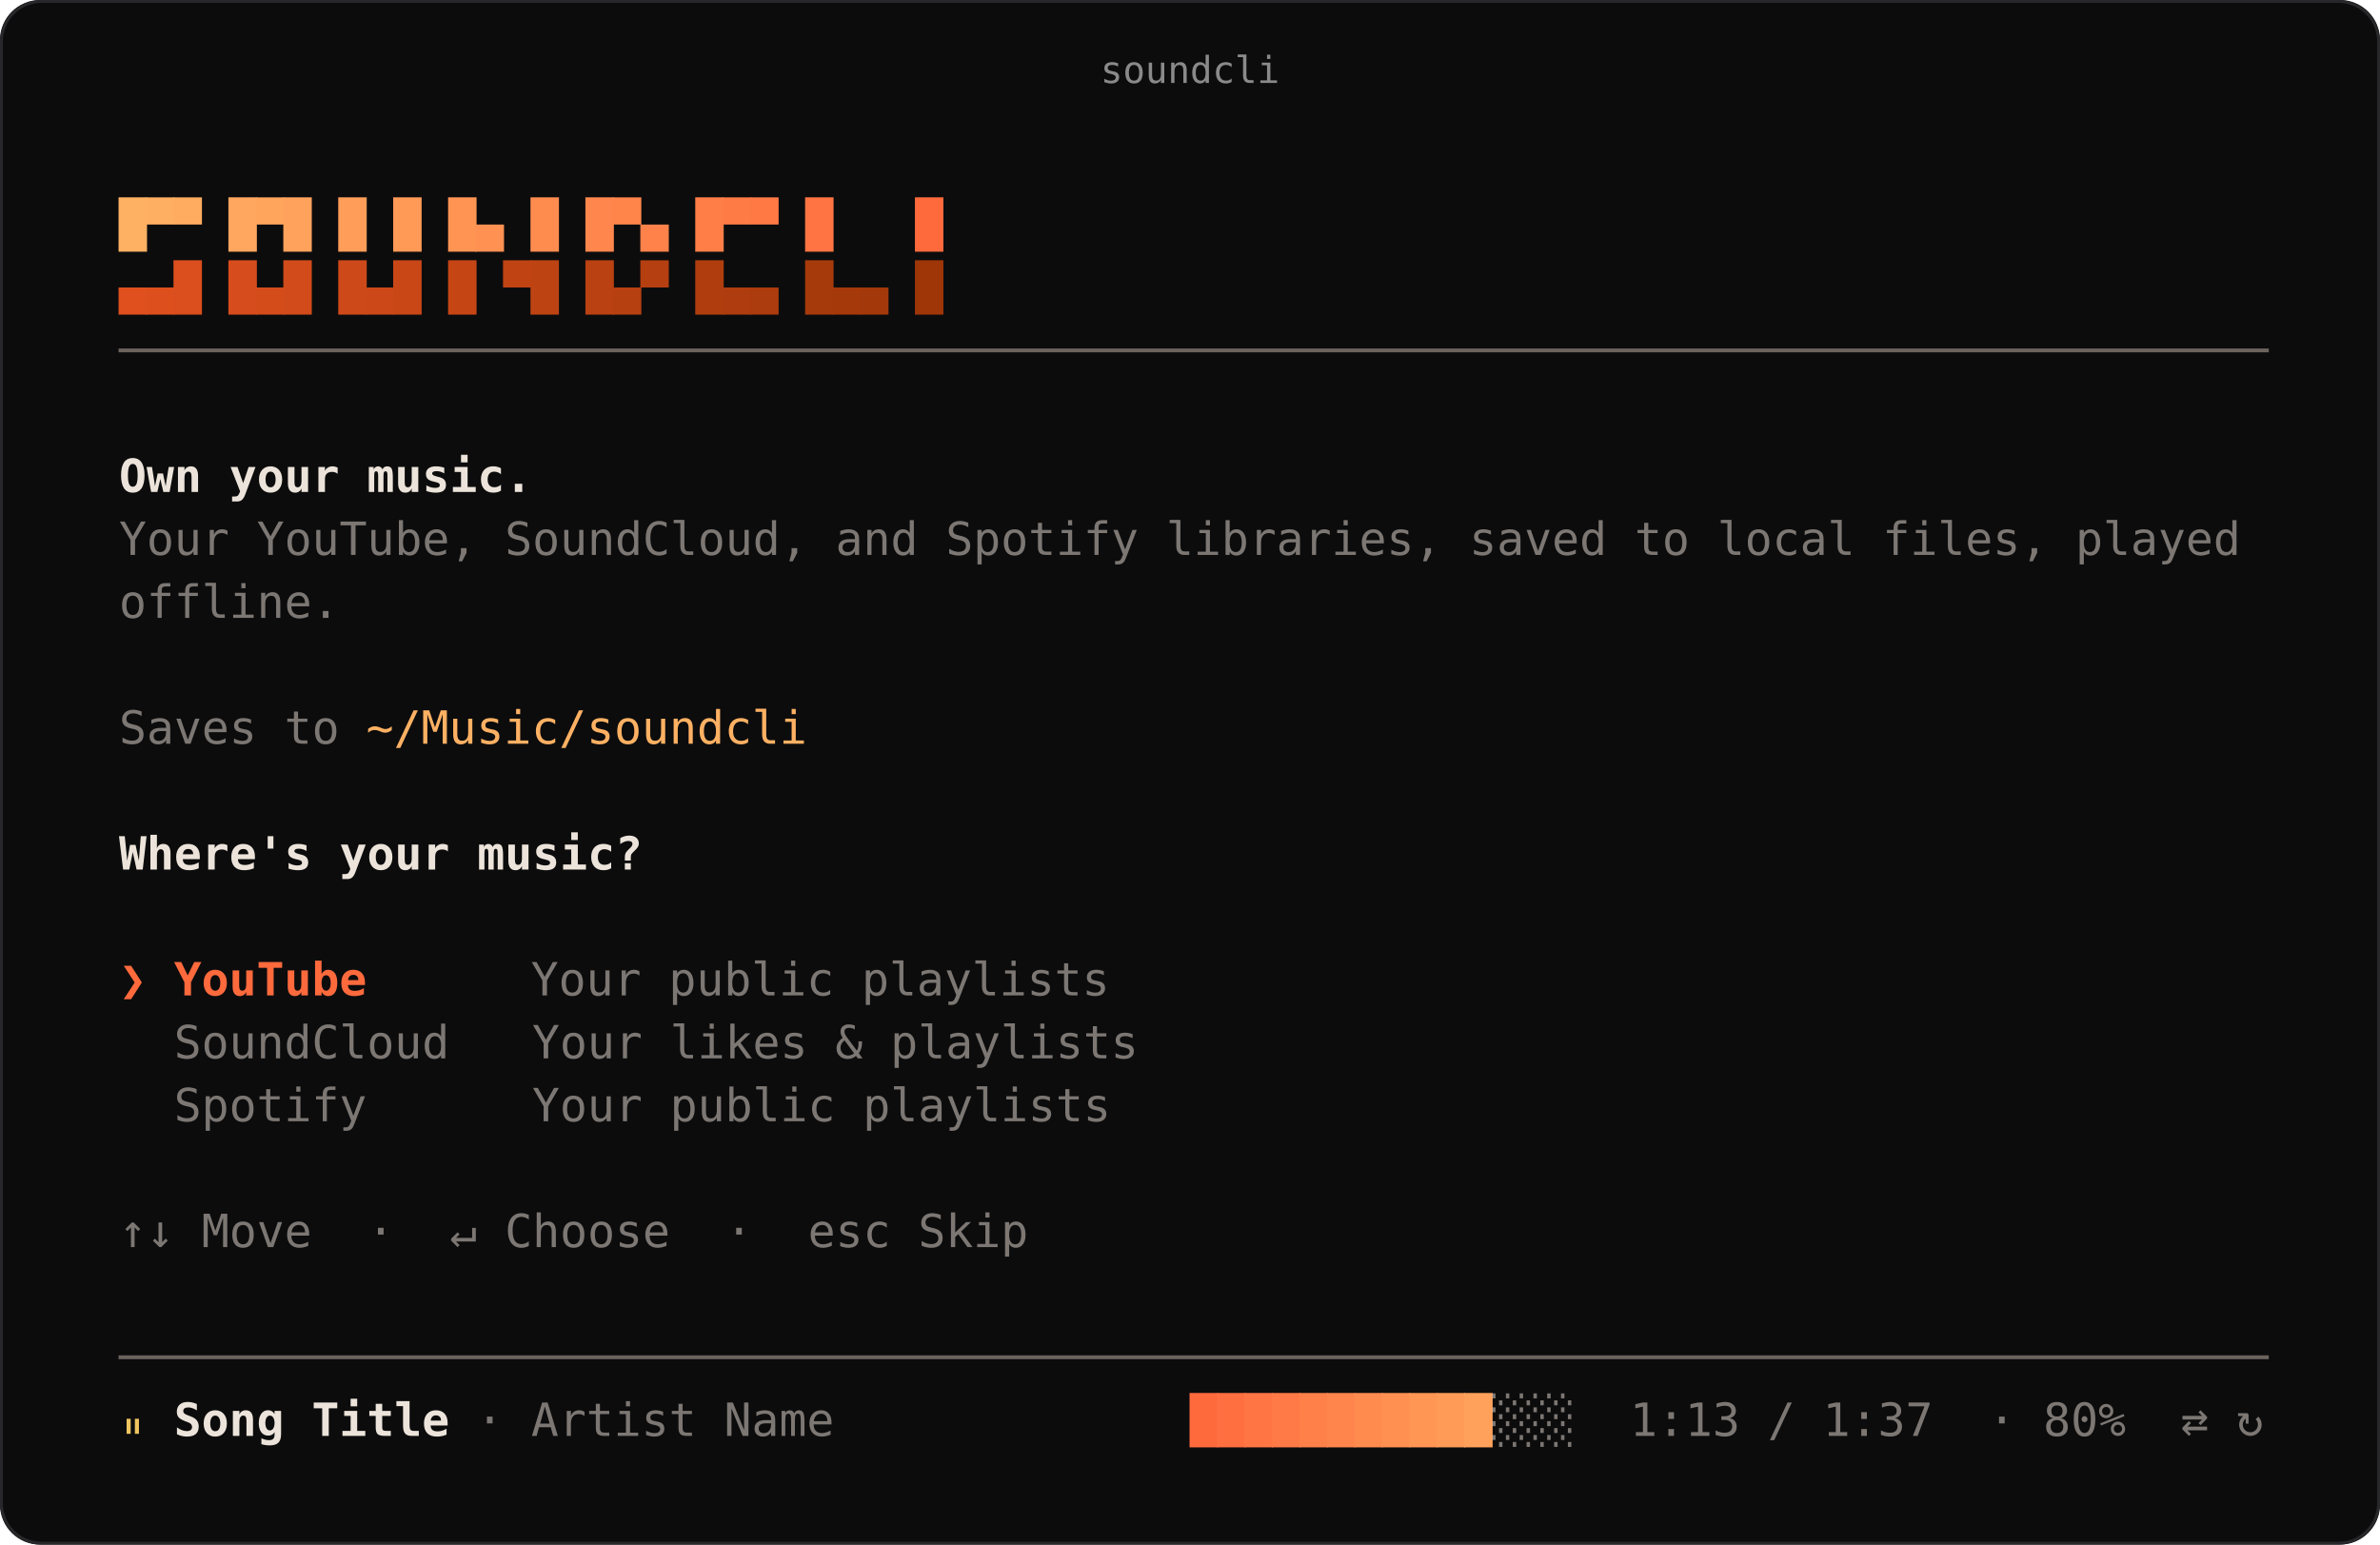
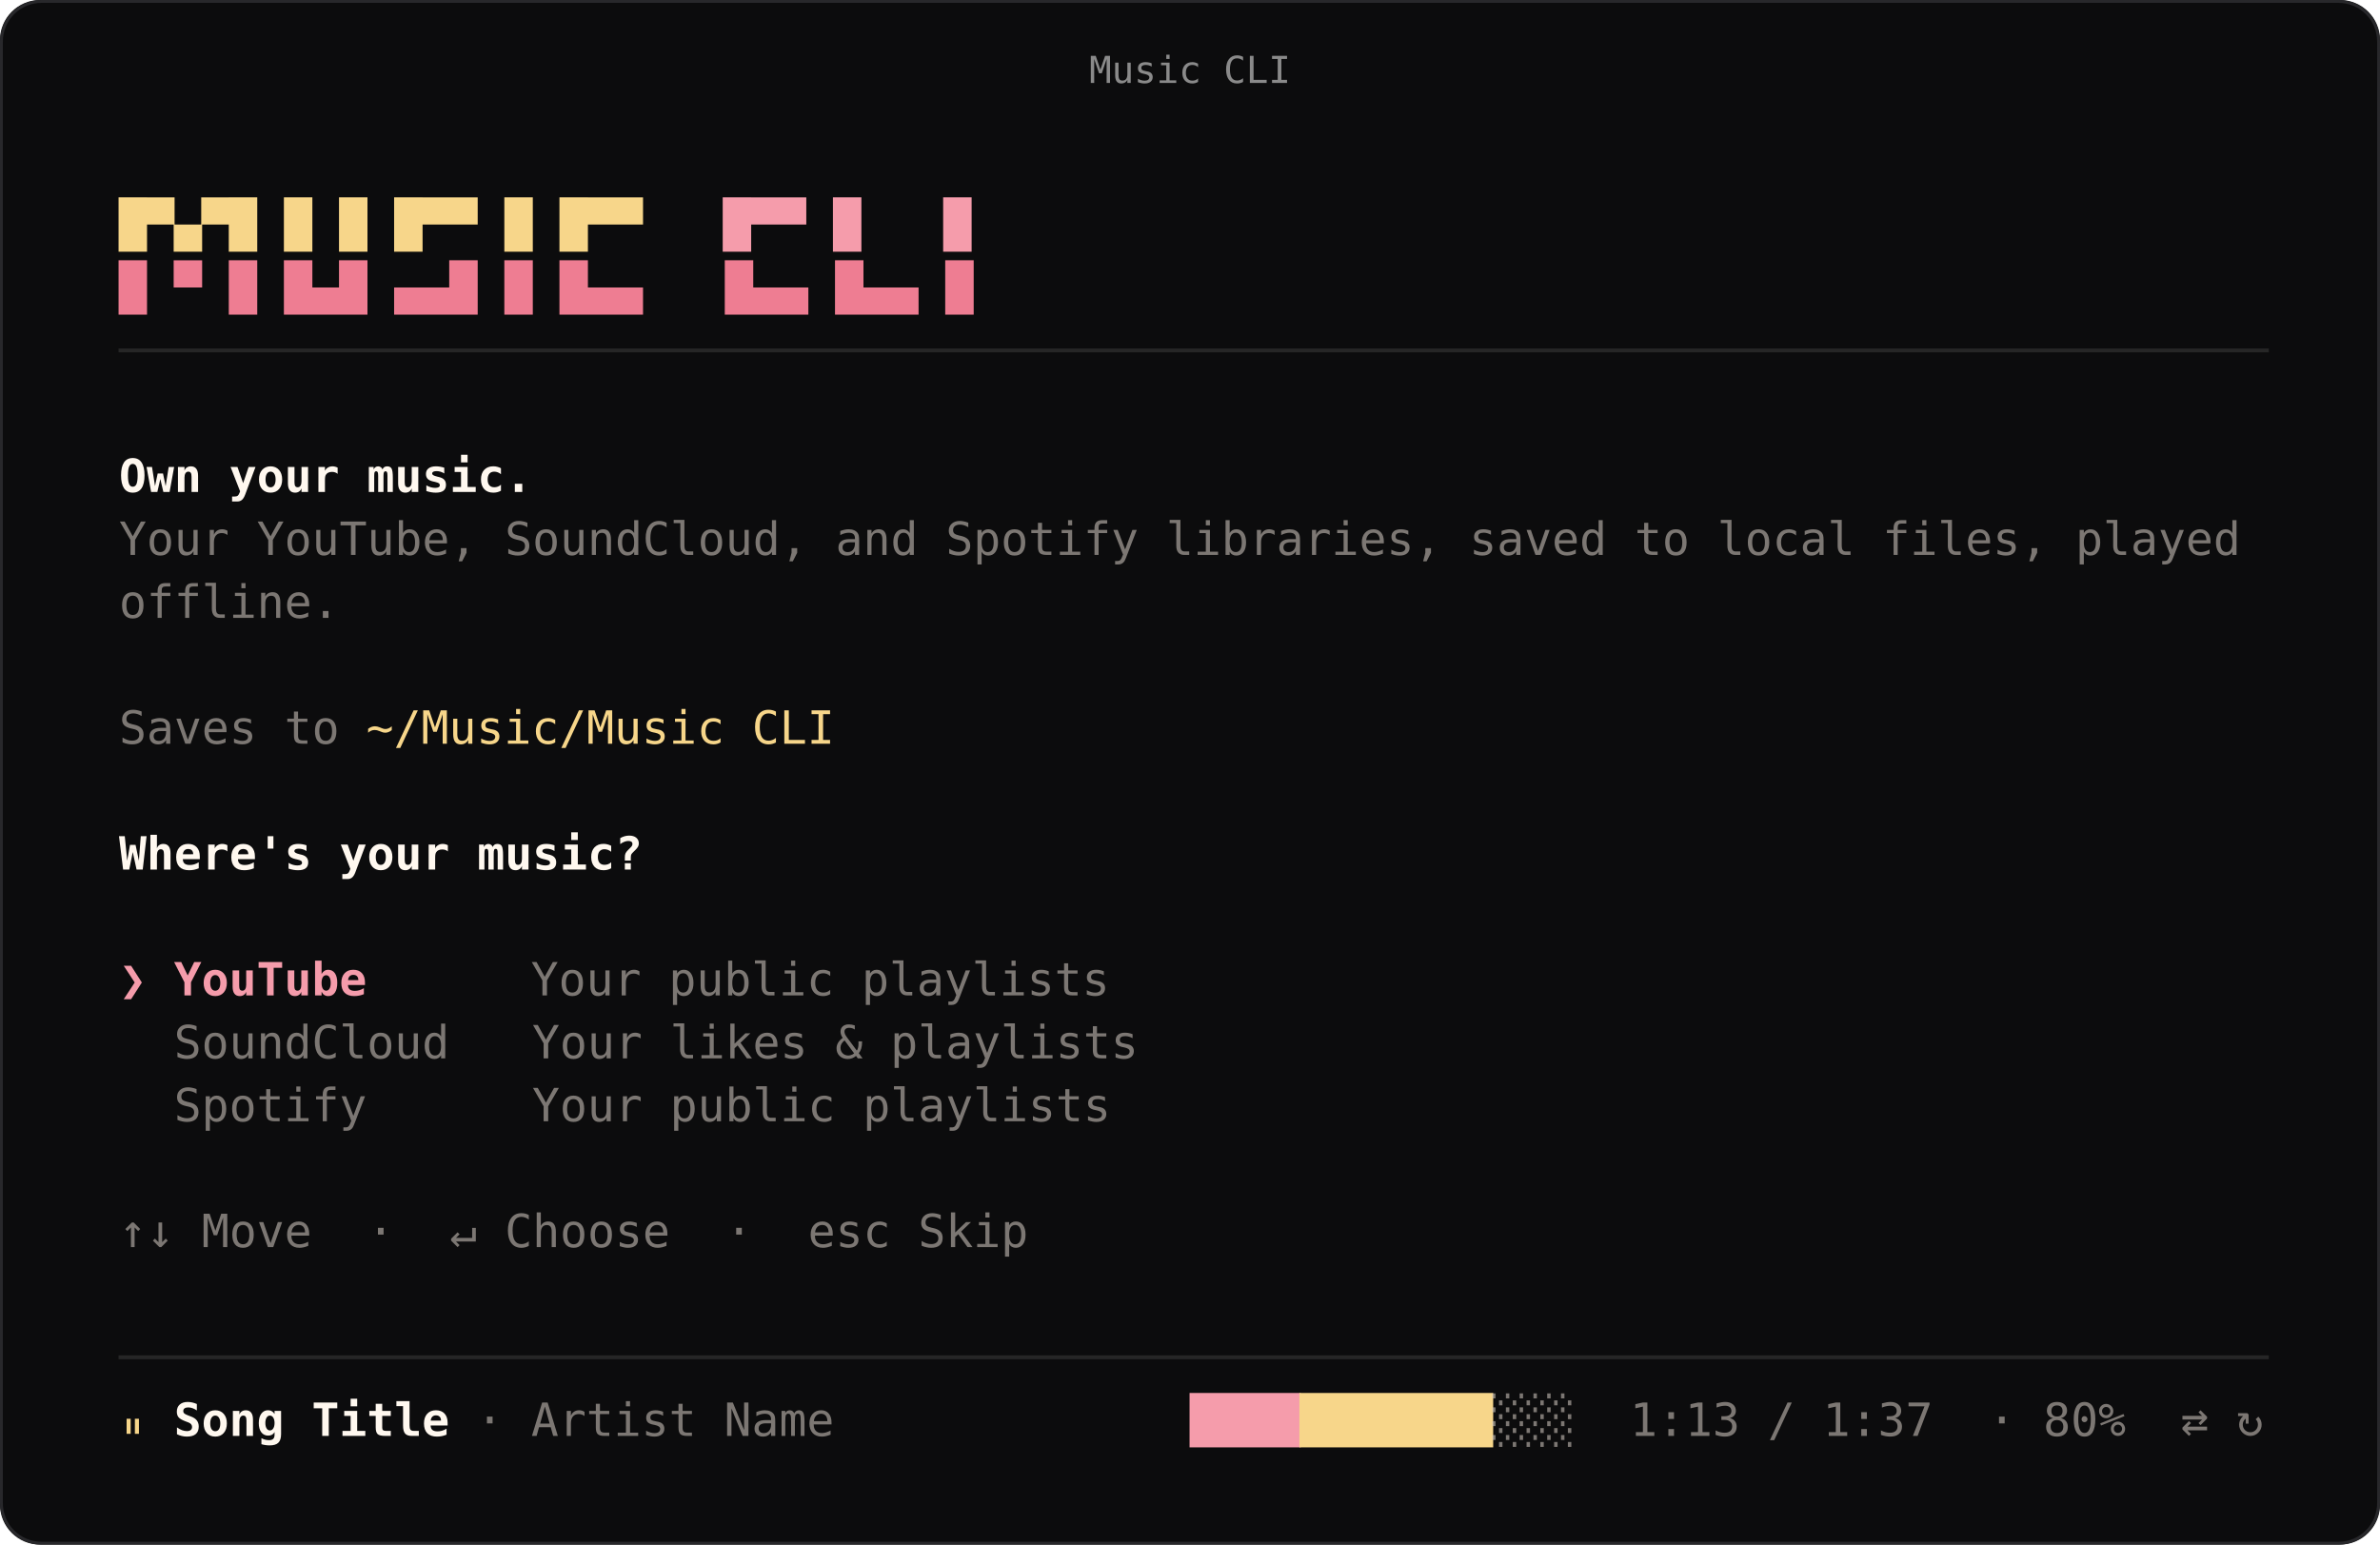
<svg xmlns="http://www.w3.org/2000/svg" width="832" height="540" viewBox="0 0 832 540" style="max-width: 832px; width: 100%; height: auto;" role="img">
  <rect width="100%" height="100%" rx="14" fill="#0c0c0d" />
  <rect x="0.5" y="0.5" width="831" height="539" rx="14" fill="none" stroke="#28282b" stroke-width="1" />
-   <text x="416" y="29" text-anchor="middle" font-family="ui-monospace, &quot;Cascadia Mono&quot;, &quot;SF Mono&quot;, Menlo, Consolas, &quot;DejaVu Sans Mono&quot;, monospace" font-size="13" fill="#8a8a8a">soundcli</text>
+   <text x="416" y="29" text-anchor="middle" font-family="ui-monospace, &quot;Cascadia Mono&quot;, &quot;SF Mono&quot;, Menlo, Consolas, &quot;DejaVu Sans Mono&quot;, monospace" font-size="13" fill="#8a8a8a">Music CLI</text>
  <g font-family="ui-monospace, &quot;Cascadia Mono&quot;, &quot;SF Mono&quot;, Menlo, Consolas, &quot;DejaVu Sans Mono&quot;, monospace" font-size="16" fill="#d8d0c6">
-     <text x="41.6" y="84" textLength="9.6" lengthAdjust="spacingAndGlyphs" xml:space="preserve" fill="#ffb163" font-weight="600">█</text>
-     <text x="51.2" y="84" textLength="9.6" lengthAdjust="spacingAndGlyphs" xml:space="preserve" fill="#ffaf62" font-weight="600">▀</text>
-     <text x="60.8" y="84" textLength="9.6" lengthAdjust="spacingAndGlyphs" xml:space="preserve" fill="#ffac60" font-weight="600">▀</text>
-     <text x="80" y="84" textLength="9.6" lengthAdjust="spacingAndGlyphs" xml:space="preserve" fill="#ffa75e" font-weight="600">█</text>
-     <text x="89.6" y="84" textLength="9.6" lengthAdjust="spacingAndGlyphs" xml:space="preserve" fill="#ffa55c" font-weight="600">▀</text>
-     <text x="99.2" y="84" textLength="9.6" lengthAdjust="spacingAndGlyphs" xml:space="preserve" fill="#ffa25b" font-weight="600">█</text>
-     <text x="118.4" y="84" textLength="9.6" lengthAdjust="spacingAndGlyphs" xml:space="preserve" fill="#ff9d59" font-weight="600">█</text>
-     <text x="137.6" y="84" textLength="9.6" lengthAdjust="spacingAndGlyphs" xml:space="preserve" fill="#ff9956" font-weight="600">█</text>
-     <text x="156.8" y="84" textLength="9.6" lengthAdjust="spacingAndGlyphs" xml:space="preserve" fill="#ff9453" font-weight="600">█</text>
-     <text x="166.4" y="84" textLength="9.6" lengthAdjust="spacingAndGlyphs" xml:space="preserve" fill="#ff9152" font-weight="600">▄</text>
-     <text x="185.6" y="84" textLength="9.6" lengthAdjust="spacingAndGlyphs" xml:space="preserve" fill="#ff8c4f" font-weight="600">█</text>
-     <text x="204.8" y="84" textLength="9.6" lengthAdjust="spacingAndGlyphs" xml:space="preserve" fill="#ff874d" font-weight="600">█</text>
-     <text x="214.4" y="84" textLength="9.6" lengthAdjust="spacingAndGlyphs" xml:space="preserve" fill="#ff854b" font-weight="600">▀</text>
-     <text x="224" y="84" textLength="9.6" lengthAdjust="spacingAndGlyphs" xml:space="preserve" fill="#ff824a" font-weight="600">▄</text>
-     <text x="243.2" y="84" textLength="9.6" lengthAdjust="spacingAndGlyphs" xml:space="preserve" fill="#ff7e47" font-weight="600">█</text>
-     <text x="252.8" y="84" textLength="9.6" lengthAdjust="spacingAndGlyphs" xml:space="preserve" fill="#ff7b46" font-weight="600">▀</text>
-     <text x="262.4" y="84" textLength="9.6" lengthAdjust="spacingAndGlyphs" xml:space="preserve" fill="#ff7945" font-weight="600">▀</text>
-     <text x="281.6" y="84" textLength="9.6" lengthAdjust="spacingAndGlyphs" xml:space="preserve" fill="#ff7442" font-weight="600">█</text>
-     <text x="320" y="84" textLength="9.6" lengthAdjust="spacingAndGlyphs" xml:space="preserve" fill="#ff6a3d" font-weight="600">█</text>
-     <text x="41.6" y="106" textLength="9.6" lengthAdjust="spacingAndGlyphs" xml:space="preserve" fill="#e0501f" font-weight="600">▄</text>
-     <text x="51.2" y="106" textLength="9.6" lengthAdjust="spacingAndGlyphs" xml:space="preserve" fill="#de4f1e" font-weight="600">▄</text>
-     <text x="60.8" y="106" textLength="9.6" lengthAdjust="spacingAndGlyphs" xml:space="preserve" fill="#db4e1d" font-weight="600">█</text>
-     <text x="80" y="106" textLength="9.6" lengthAdjust="spacingAndGlyphs" xml:space="preserve" fill="#d74c1c" font-weight="600">█</text>
-     <text x="89.6" y="106" textLength="9.6" lengthAdjust="spacingAndGlyphs" xml:space="preserve" fill="#d54c1b" font-weight="600">▄</text>
-     <text x="99.2" y="106" textLength="9.6" lengthAdjust="spacingAndGlyphs" xml:space="preserve" fill="#d24b1a" font-weight="600">█</text>
-     <text x="118.4" y="106" textLength="9.6" lengthAdjust="spacingAndGlyphs" xml:space="preserve" fill="#ce4919" font-weight="600">█</text>
-     <text x="128" y="106" textLength="9.6" lengthAdjust="spacingAndGlyphs" xml:space="preserve" fill="#cc4818" font-weight="600">▄</text>
-     <text x="137.6" y="106" textLength="9.6" lengthAdjust="spacingAndGlyphs" xml:space="preserve" fill="#c94717" font-weight="600">█</text>
-     <text x="156.8" y="106" textLength="9.6" lengthAdjust="spacingAndGlyphs" xml:space="preserve" fill="#c54515" font-weight="600">█</text>
-     <text x="176" y="106" textLength="9.6" lengthAdjust="spacingAndGlyphs" xml:space="preserve" fill="#c04314" font-weight="600">▀</text>
-     <text x="185.6" y="106" textLength="9.6" lengthAdjust="spacingAndGlyphs" xml:space="preserve" fill="#be4313" font-weight="600">█</text>
-     <text x="204.8" y="106" textLength="9.6" lengthAdjust="spacingAndGlyphs" xml:space="preserve" fill="#b94112" font-weight="600">█</text>
-     <text x="214.4" y="106" textLength="9.6" lengthAdjust="spacingAndGlyphs" xml:space="preserve" fill="#b74011" font-weight="600">▄</text>
-     <text x="224" y="106" textLength="9.6" lengthAdjust="spacingAndGlyphs" xml:space="preserve" fill="#b53f10" font-weight="600">▀</text>
-     <text x="243.2" y="106" textLength="9.6" lengthAdjust="spacingAndGlyphs" xml:space="preserve" fill="#b03d0e" font-weight="600">█</text>
-     <text x="252.8" y="106" textLength="9.6" lengthAdjust="spacingAndGlyphs" xml:space="preserve" fill="#ae3c0e" font-weight="600">▄</text>
-     <text x="262.4" y="106" textLength="9.6" lengthAdjust="spacingAndGlyphs" xml:space="preserve" fill="#ac3b0d" font-weight="600">▄</text>
-     <text x="281.6" y="106" textLength="9.6" lengthAdjust="spacingAndGlyphs" xml:space="preserve" fill="#a73a0b" font-weight="600">█</text>
-     <text x="291.2" y="106" textLength="9.6" lengthAdjust="spacingAndGlyphs" xml:space="preserve" fill="#a5390a" font-weight="600">▄</text>
-     <text x="300.8" y="106" textLength="9.6" lengthAdjust="spacingAndGlyphs" xml:space="preserve" fill="#a3380a" font-weight="600">▄</text>
-     <text x="320" y="106" textLength="9.6" lengthAdjust="spacingAndGlyphs" xml:space="preserve" fill="#9e3608" font-weight="600">█</text>
-     <text x="41.6" y="128" textLength="748.8" lengthAdjust="spacingAndGlyphs" xml:space="preserve" fill="#6b635d">──────────────────────────────────────────────────────────────────────────────</text>
-     <text x="41.6" y="172" textLength="144" lengthAdjust="spacingAndGlyphs" xml:space="preserve" fill="#ece4da" font-weight="600">Own your music.</text>
+     <text x="41.6" y="84" textLength="182.4" lengthAdjust="spacingAndGlyphs" xml:space="preserve" fill="#f7d68a" font-weight="600">█▀▄▀█ █ █ █▀▀ █ █▀▀</text>
+     <text x="252.8" y="84" textLength="86.4" lengthAdjust="spacingAndGlyphs" xml:space="preserve" fill="#f59cab" font-weight="600">█▀▀ █   █</text>
+     <text x="41.6" y="106" textLength="297.6" lengthAdjust="spacingAndGlyphs" xml:space="preserve" fill="#ee7d92" font-weight="600">█ ▀ █ █▄█ ▄▄█ █ █▄▄   █▄▄ █▄▄ █</text>
+     <text x="41.6" y="128" textLength="748.8" lengthAdjust="spacingAndGlyphs" xml:space="preserve" fill="#262626">──────────────────────────────────────────────────────────────────────────────</text>
+     <text x="41.6" y="172" textLength="144" lengthAdjust="spacingAndGlyphs" xml:space="preserve" fill="#fff8ef" font-weight="600">Own your music.</text>
    <text x="41.6" y="194" textLength="739.2" lengthAdjust="spacingAndGlyphs" xml:space="preserve" fill-opacity="0.55">Your YouTube, SoundCloud, and Spotify libraries, saved to local files, played</text>
    <text x="41.6" y="216" textLength="76.8" lengthAdjust="spacingAndGlyphs" xml:space="preserve" fill-opacity="0.55">offline.</text>
    <text x="41.6" y="260" textLength="76.8" lengthAdjust="spacingAndGlyphs" xml:space="preserve" fill-opacity="0.55">Saves to</text>
-     <text x="128" y="260" textLength="153.6" lengthAdjust="spacingAndGlyphs" xml:space="preserve" fill="#ffb163">~/Music/soundcli</text>
-     <text x="41.6" y="304" textLength="182.4" lengthAdjust="spacingAndGlyphs" xml:space="preserve" fill="#ece4da" font-weight="600">Where's your music?</text>
-     <text x="41.6" y="348" textLength="9.6" lengthAdjust="spacingAndGlyphs" xml:space="preserve" fill="#ff6a3d">❯</text>
-     <text x="60.8" y="348" textLength="67.2" lengthAdjust="spacingAndGlyphs" xml:space="preserve" fill="#ff6a3d" font-weight="600">YouTube</text>
+     <text x="128" y="260" textLength="163.2" lengthAdjust="spacingAndGlyphs" xml:space="preserve" fill="#f7d68a">~/Music/Music CLI</text>
+     <text x="41.6" y="304" textLength="182.4" lengthAdjust="spacingAndGlyphs" xml:space="preserve" fill="#fff8ef" font-weight="600">Where's your music?</text>
+     <text x="41.6" y="348" textLength="9.6" lengthAdjust="spacingAndGlyphs" xml:space="preserve" fill="#f59cab">❯</text>
+     <text x="60.8" y="348" textLength="67.2" lengthAdjust="spacingAndGlyphs" xml:space="preserve" fill="#f59cab" font-weight="600">YouTube</text>
    <text x="185.6" y="348" textLength="201.6" lengthAdjust="spacingAndGlyphs" xml:space="preserve" fill-opacity="0.55">Your public playlists</text>
    <text x="60.8" y="370" textLength="336" lengthAdjust="spacingAndGlyphs" xml:space="preserve" fill-opacity="0.55">SoundCloud   Your likes &amp; playlists</text>
    <text x="60.8" y="392" textLength="326.4" lengthAdjust="spacingAndGlyphs" xml:space="preserve" fill-opacity="0.55">Spotify      Your public playlists</text>
    <text x="41.6" y="436" textLength="316.8" lengthAdjust="spacingAndGlyphs" xml:space="preserve" fill-opacity="0.55">↑↓ Move  ·  ↵ Choose  ·  esc Skip</text>
-     <text x="41.6" y="480" textLength="748.8" lengthAdjust="spacingAndGlyphs" xml:space="preserve" fill="#6b635d">──────────────────────────────────────────────────────────────────────────────</text>
-     <text x="41.6" y="502" textLength="9.6" lengthAdjust="spacingAndGlyphs" xml:space="preserve" fill="#f0c560">⏸</text>
-     <text x="60.8" y="502" textLength="96" lengthAdjust="spacingAndGlyphs" xml:space="preserve" fill="#ece4da" font-weight="600">Song Title</text>
+     <text x="41.6" y="480" textLength="748.8" lengthAdjust="spacingAndGlyphs" xml:space="preserve" fill="#262626">──────────────────────────────────────────────────────────────────────────────</text>
+     <text x="41.6" y="502" textLength="9.6" lengthAdjust="spacingAndGlyphs" xml:space="preserve" fill="#f7d68a">⏸</text>
+     <text x="60.8" y="502" textLength="96" lengthAdjust="spacingAndGlyphs" xml:space="preserve" fill="#fff8ef" font-weight="600">Song Title</text>
    <text x="166.4" y="502" textLength="124.8" lengthAdjust="spacingAndGlyphs" xml:space="preserve" fill-opacity="0.55">· Artist Name</text>
-     <text x="416" y="502" textLength="9.6" lengthAdjust="spacingAndGlyphs" xml:space="preserve" fill="#ff6a3d">█</text>
-     <text x="425.6" y="502" textLength="9.6" lengthAdjust="spacingAndGlyphs" xml:space="preserve" fill="#ff6f40">█</text>
-     <text x="435.2" y="502" textLength="9.6" lengthAdjust="spacingAndGlyphs" xml:space="preserve" fill="#ff7543">█</text>
-     <text x="444.8" y="502" textLength="9.6" lengthAdjust="spacingAndGlyphs" xml:space="preserve" fill="#ff7a46">█</text>
-     <text x="454.4" y="502" textLength="9.6" lengthAdjust="spacingAndGlyphs" xml:space="preserve" fill="#ff8049">█</text>
-     <text x="464" y="502" textLength="9.6" lengthAdjust="spacingAndGlyphs" xml:space="preserve" fill="#ff854c">█</text>
-     <text x="473.6" y="502" textLength="9.6" lengthAdjust="spacingAndGlyphs" xml:space="preserve" fill="#ff8b4f">█</text>
-     <text x="483.2" y="502" textLength="9.6" lengthAdjust="spacingAndGlyphs" xml:space="preserve" fill="#ff9051">█</text>
-     <text x="492.8" y="502" textLength="9.6" lengthAdjust="spacingAndGlyphs" xml:space="preserve" fill="#ff9654">█</text>
-     <text x="502.4" y="502" textLength="9.6" lengthAdjust="spacingAndGlyphs" xml:space="preserve" fill="#ff9b57">█</text>
-     <text x="512" y="502" textLength="9.6" lengthAdjust="spacingAndGlyphs" xml:space="preserve" fill="#ffa15a">█</text>
+     <text x="416" y="502" textLength="38.4" lengthAdjust="spacingAndGlyphs" xml:space="preserve" fill="#f59cab">████</text>
+     <text x="454.4" y="502" textLength="67.2" lengthAdjust="spacingAndGlyphs" xml:space="preserve" fill="#f7d68a">███████</text>
    <text x="521.6" y="502" textLength="268.8" lengthAdjust="spacingAndGlyphs" xml:space="preserve" fill-opacity="0.55">░░░  1:13 / 1:37  · 80%  ⇄ ↻</text>
  </g>
</svg>
